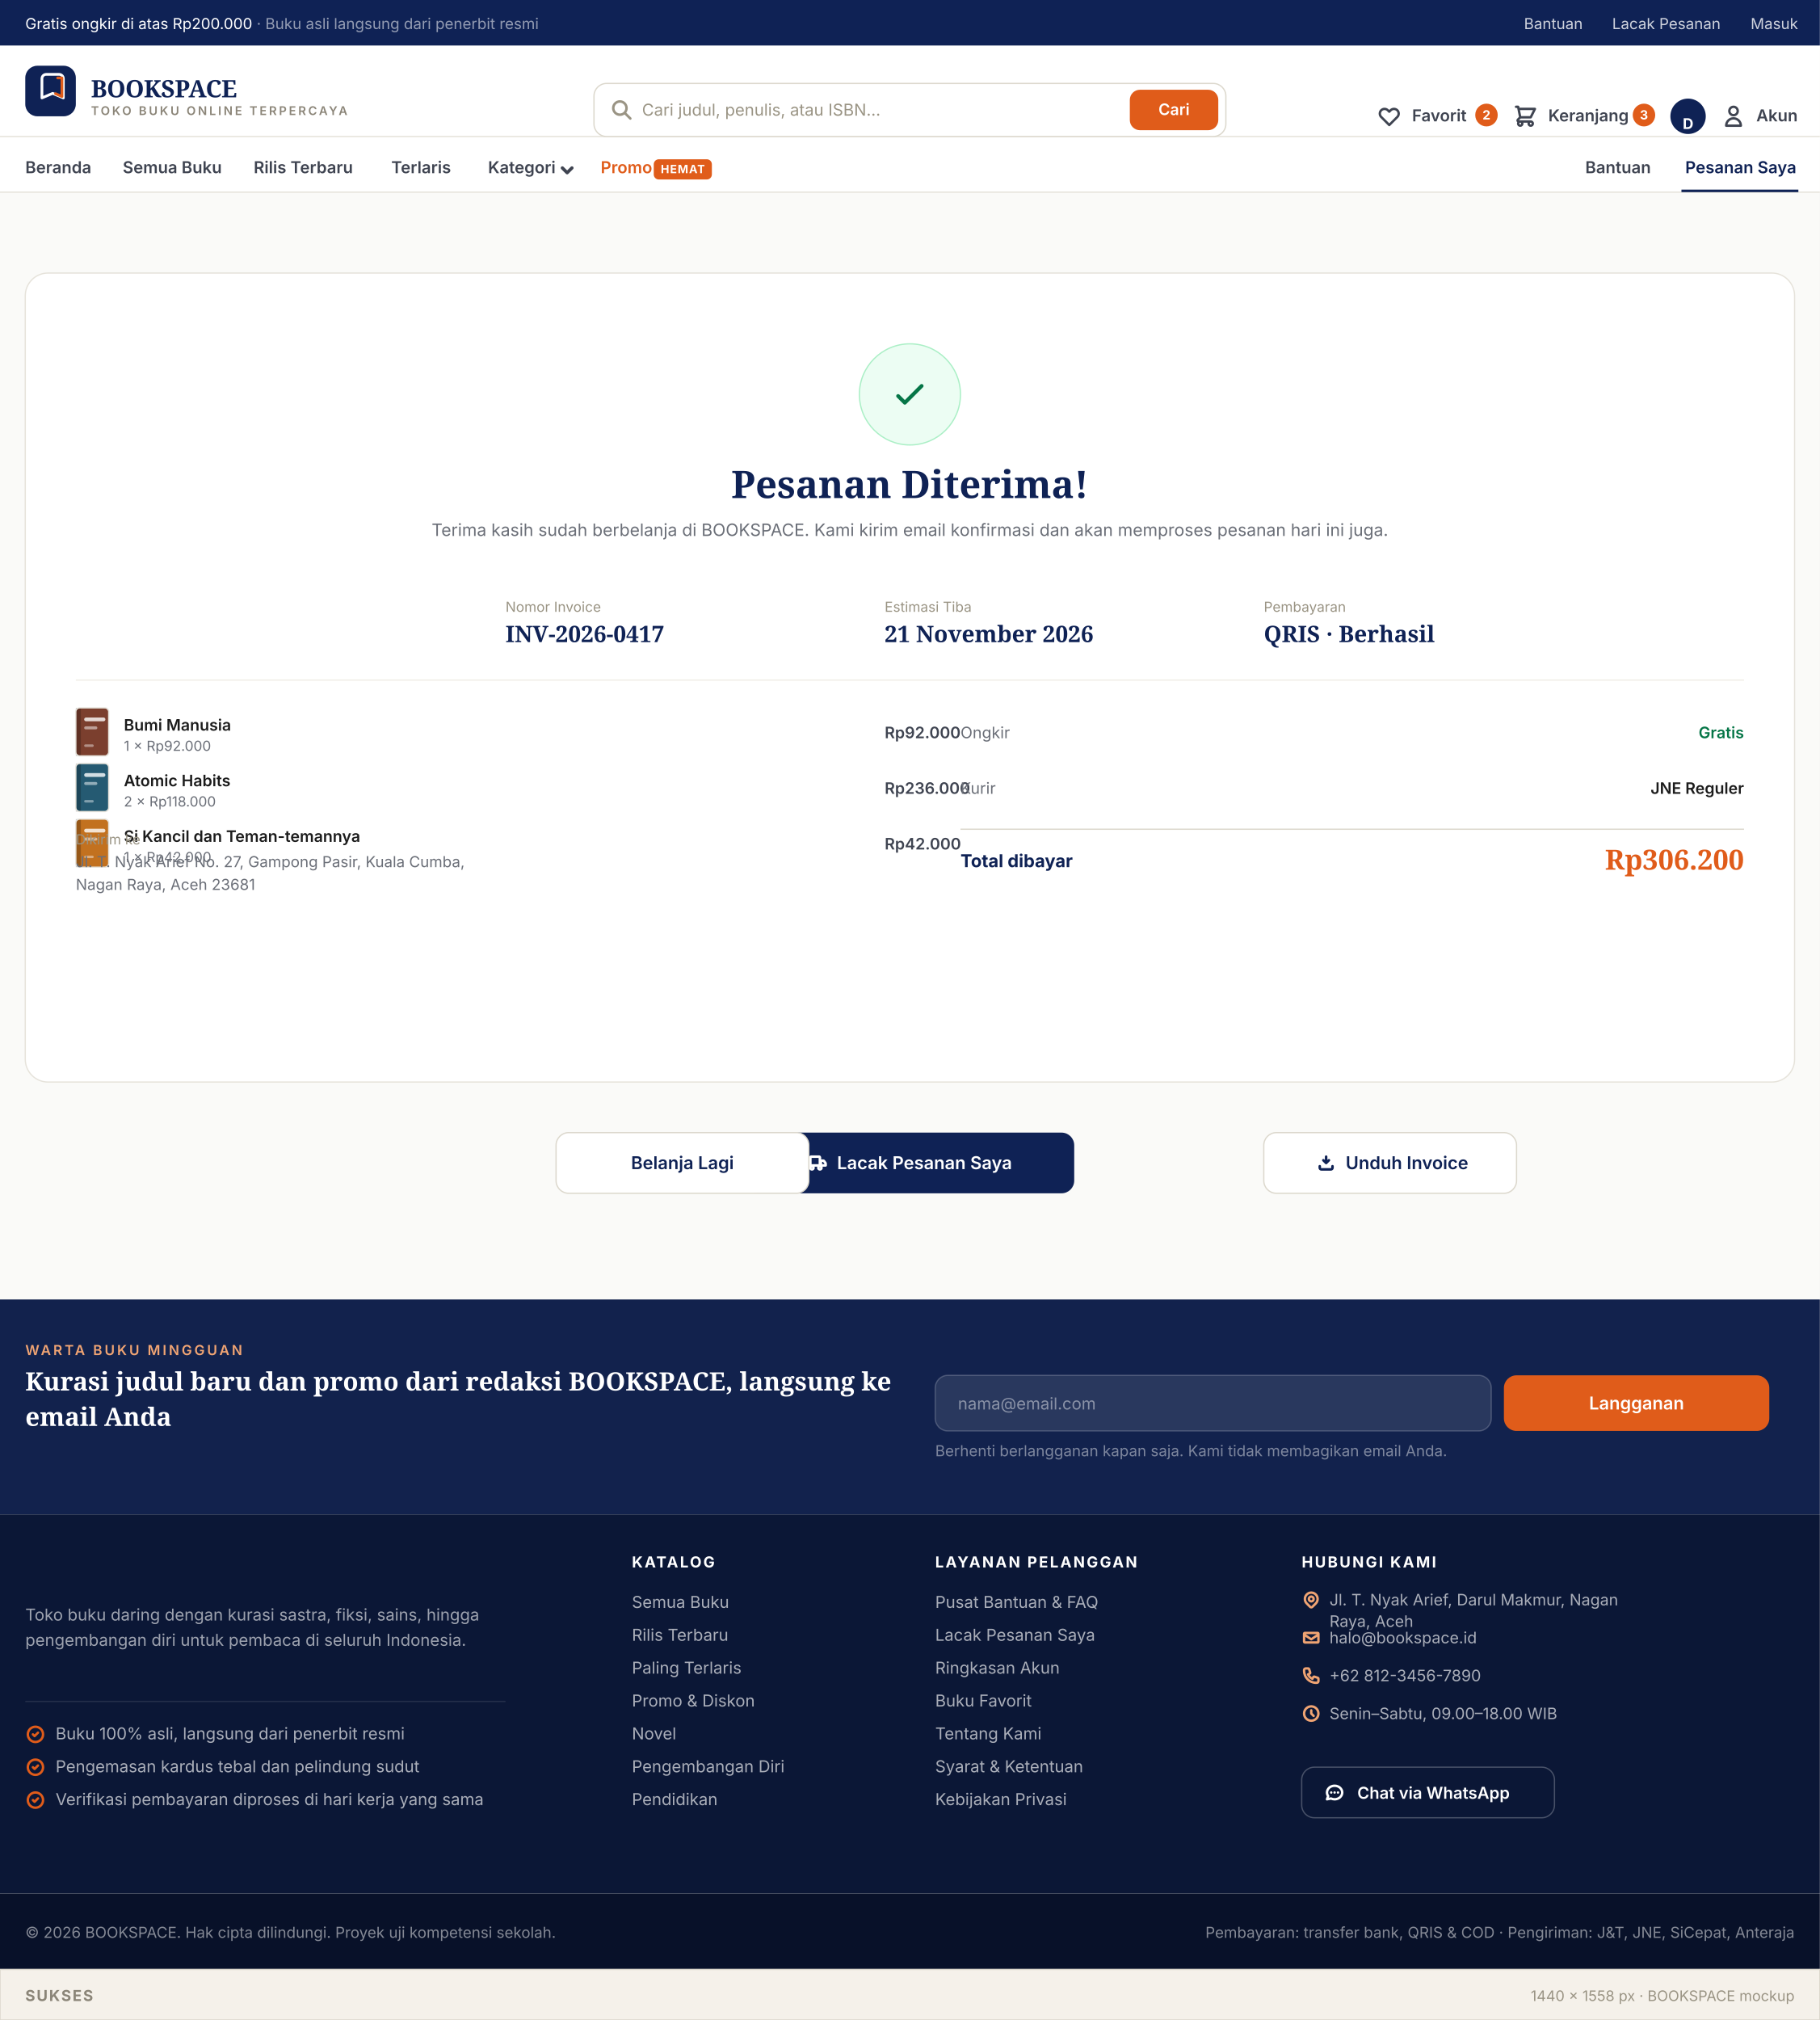
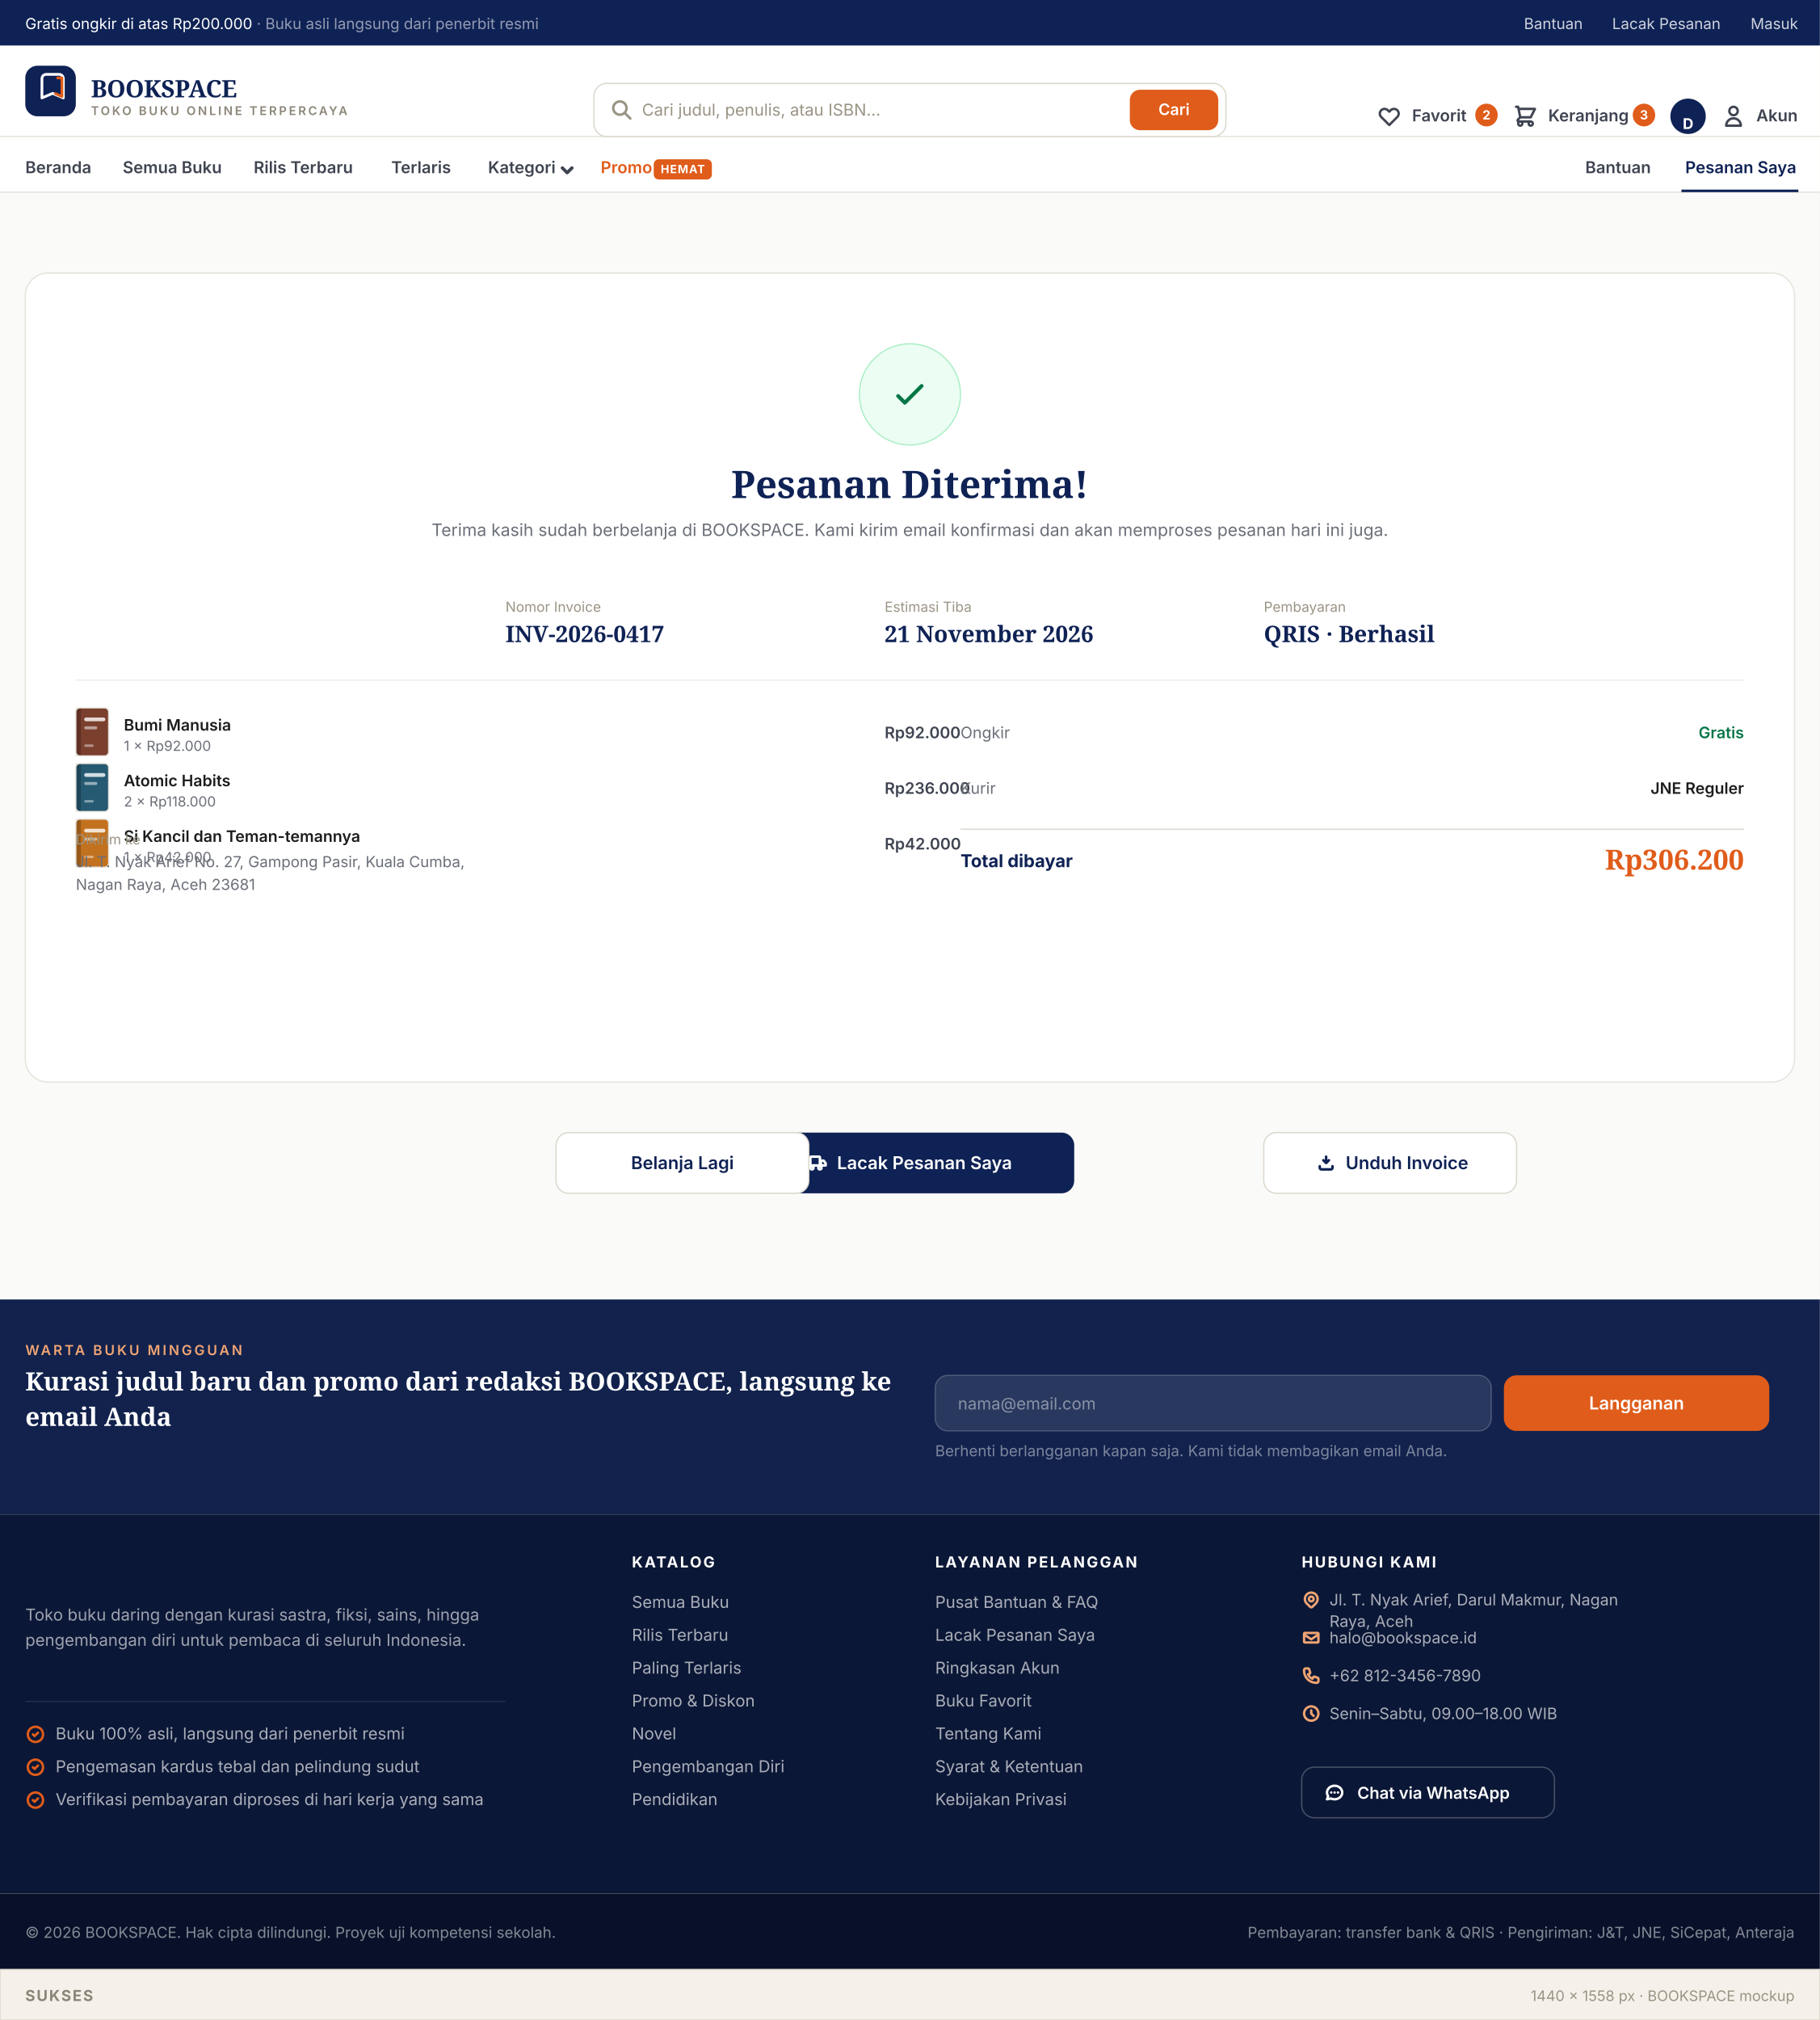
<svg xmlns="http://www.w3.org/2000/svg" id="08 Pesanan Sukses" width="1440" height="1598" viewBox="0 0 1440 1598">
  <rect x="0" y="0" width="1440" height="1558" rx="0" fill="#fafaf8" />
  <g>
    <rect x="0" y="0" width="1440" height="152" rx="0" fill="#ffffff" />
    <rect x="0" y="0" width="1440" height="36" rx="0" fill="#0f2255" />
    <text x="20" y="23" font-family="Inter, Helvetica, Arial, sans-serif" font-size="12" font-weight="400" text-anchor="start" fill="#ffffff">Gratis ongkir di atas Rp200.000</text>
    <text x="203.08" y="23" font-family="Inter, Helvetica, Arial, sans-serif" font-size="12" font-weight="400" text-anchor="start" fill="rgba(255,255,255,.55)">· Buku asli langsung dari penerbit resmi</text>
    <text x="1385.2" y="23" font-family="Inter, Helvetica, Arial, sans-serif" font-size="12" font-weight="400" text-anchor="start" fill="rgba(255,255,255,.8)">Masuk</text>
    <text x="1275.68" y="23" font-family="Inter, Helvetica, Arial, sans-serif" font-size="12" font-weight="400" text-anchor="start" fill="rgba(255,255,255,.8)">Lacak Pesanan</text>
    <text x="1205.88" y="23" font-family="Inter, Helvetica, Arial, sans-serif" font-size="12" font-weight="400" text-anchor="start" fill="rgba(255,255,255,.8)">Bantuan</text>
    <line x1="0" y1="108" x2="1440" y2="108" stroke="#e6e3db" stroke-width="1" />
    <rect x="20" y="52" width="40" height="40" rx="9.6" fill="#0f2255" />
    <path d="M6 5.5a3 3 0 013-3h9a3 3 0 013 3v13.5l-7.5-3.2L6 19V5.5z" fill="none" stroke="#ffffff" stroke-width="1.9" stroke-linecap="round" stroke-linejoin="round" transform="translate(26.4,56) scale(1.13)" />
    <path d="M17 5h3v13l-4.5-2" fill="none" stroke="#e05c1a" stroke-width="1.9" stroke-linecap="round" stroke-linejoin="round" transform="translate(26.4,56) scale(1.13)" />
    <text x="72" y="77" font-family="Lora, Georgia, serif" font-size="19" font-weight="700" letter-spacing="-0.3" text-anchor="start" fill="#0f2255">BOOKSPACE</text>
    <text x="72" y="91" font-family="Inter, Helvetica, Arial, sans-serif" font-size="9.5" font-weight="600" letter-spacing="1.7" text-anchor="start" fill="#8b8578">TOKO BUKU ONLINE TERPERCAYA</text>
    <rect x="470" y="66" width="500" height="42" rx="10" fill="#ffffff" stroke="#dcd8cd" stroke-width="1" />
    <g transform="translate(483,78) scale(0.75)">
      <path d="M21 21l-6-6m2-5a7 7 0 11-14 0 7 7 0 0114 0z" fill="none" stroke="#9a9484" stroke-width="2.67" stroke-linecap="round" stroke-linejoin="round" />
    </g>
    <text x="508" y="91.5" font-family="Inter, Helvetica, Arial, sans-serif" font-size="13" font-weight="400" text-anchor="start" fill="#9a9484">Cari judul, penulis, atau ISBN…</text>
    <rect x="894" y="71" width="70" height="32" rx="8" fill="#e05c1a" />
    <text x="929" y="91" font-family="Inter, Helvetica, Arial, sans-serif" font-size="12.5" font-weight="600" text-anchor="middle" fill="#ffffff">Cari</text>
    <g transform="translate(1361.73,82) scale(0.83)">
      <path d="M16 7a4 4 0 11-8 0 4 4 0 018 0zM12 14a7 7 0 00-7 7h14a7 7 0 00-7-7z" fill="none" stroke="#3f4451" stroke-width="2.28" stroke-linecap="round" stroke-linejoin="round" />
    </g>
    <text x="1389.73" y="96" font-family="Inter, Helvetica, Arial, sans-serif" font-size="13" font-weight="600" text-anchor="start" fill="#3f4451">Akun</text>
    <circle cx="1335.73" cy="92" r="14" fill="#0f2255" />
    <text x="1335.73" y="102.08" font-family="Inter, Helvetica, Arial, sans-serif" font-size="11.76" font-weight="700" text-anchor="middle" fill="#ffffff">D</text>
    <g transform="translate(1197.11,82) scale(0.83)">
      <path d="M3 3h2l.4 2M7 13h10l4-8H5.4M7 13L5.4 5M7 13l-2.293 2.293c-.63.63-.184 1.707.707 1.707H17m0 0a2 2 0 100 4 2 2 0 000-4zm-8 2a2 2 0 11-4 0 2 2 0 014 0z" fill="none" stroke="#3f4451" stroke-width="2.28" stroke-linecap="round" stroke-linejoin="round" />
    </g>
    <text x="1225.11" y="96" font-family="Inter, Helvetica, Arial, sans-serif" font-size="13" font-weight="600" text-anchor="start" fill="#3f4451">Keranjang</text>
    <rect x="1291.93" y="82" width="17.8" height="18" rx="9" fill="#e05c1a" />
    <text x="1300.83" y="94.5" font-family="Inter, Helvetica, Arial, sans-serif" font-size="10" font-weight="700" text-anchor="middle" fill="#ffffff">3</text>
    <g transform="translate(1089.32,82) scale(0.83)">
      <path d="M4.318 6.318a4.5 4.5 0 000 6.364L12 20.364l7.682-7.682a4.5 4.5 0 00-6.364-6.364L12 7.636l-1.318-1.318a4.5 4.5 0 00-6.364 0z" fill="none" stroke="#3f4451" stroke-width="2.28" stroke-linecap="round" stroke-linejoin="round" />
    </g>
    <text x="1117.32" y="96" font-family="Inter, Helvetica, Arial, sans-serif" font-size="13" font-weight="600" text-anchor="start" fill="#3f4451">Favorit</text>
    <rect x="1167.32" y="82" width="17.8" height="18" rx="9" fill="#e05c1a" />
    <text x="1176.22" y="94.5" font-family="Inter, Helvetica, Arial, sans-serif" font-size="10" font-weight="700" text-anchor="middle" fill="#ffffff">2</text>
    <line x1="0" y1="152" x2="1440" y2="152" stroke="#e6e3db" stroke-width="1" />
    <text x="20" y="137" font-family="Inter, Helvetica, Arial, sans-serif" font-size="13" font-weight="600" text-anchor="start" fill="#3f4451">Beranda</text>
    <text x="97.11" y="137" font-family="Inter, Helvetica, Arial, sans-serif" font-size="13" font-weight="600" text-anchor="start" fill="#3f4451">Semua Buku</text>
    <text x="200.73" y="137" font-family="Inter, Helvetica, Arial, sans-serif" font-size="13" font-weight="600" text-anchor="start" fill="#3f4451">Rilis Terbaru</text>
    <text x="309.59" y="137" font-family="Inter, Helvetica, Arial, sans-serif" font-size="13" font-weight="600" text-anchor="start" fill="#3f4451">Terlaris</text>
    <text x="386.16" y="137" font-family="Inter, Helvetica, Arial, sans-serif" font-size="13" font-weight="600" text-anchor="start" fill="#3f4451">Kategori</text>
    <g transform="translate(442.29,128) scale(0.54)">
      <path d="M19 9l-7 7-7-7" fill="none" stroke="#3f4451" stroke-width="4.8" stroke-linecap="round" stroke-linejoin="round" />
    </g>
    <text x="475.29" y="137" font-family="Inter, Helvetica, Arial, sans-serif" font-size="13" font-weight="600" text-anchor="start" fill="#e05c1a">Promo</text>
    <rect x="517.29" y="126" width="46" height="16" rx="4" fill="#e05c1a" />
    <text x="540.29" y="137" font-family="Inter, Helvetica, Arial, sans-serif" font-size="9" font-weight="700" letter-spacing="0.6" text-anchor="middle" fill="#ffffff">HEMAT</text>
    <text x="1333.48" y="137" font-family="Inter, Helvetica, Arial, sans-serif" font-size="13" font-weight="600" text-anchor="start" fill="#0f2255">Pesanan Saya</text>
    <rect x="1330.48" y="150" width="92.52" height="2" rx="0" fill="#0f2255" />
    <text x="1254.37" y="137" font-family="Inter, Helvetica, Arial, sans-serif" font-size="13" font-weight="600" text-anchor="start" fill="#3f4451">Bantuan</text>
    <rect x="20" y="216" width="1400" height="640" rx="18" fill="#ffffff" stroke="#e6e3db" stroke-width="1" />
    <circle cx="720" cy="312" r="40" fill="#ecfdf3" stroke="#abefc6" stroke-width="1" />
    <g transform="translate(704,296) scale(1.33)">
      <path d="M5 13l4 4L19 7" fill="none" stroke="#067647" stroke-width="2.25" stroke-linecap="round" stroke-linejoin="round" />
    </g>
    <text x="720" y="394" font-family="Lora, Georgia, serif" font-size="30" font-weight="700" text-anchor="middle" fill="#0f2255">Pesanan Diterima!</text>
    <text x="720" y="424" font-family="Inter, Helvetica, Arial, sans-serif" font-size="13.5" font-weight="400" text-anchor="middle" fill="#6b6f78">Terima kasih sudah berbelanja di BOOKSPACE. Kami kirim email konfirmasi dan akan memproses pesanan hari ini juga.</text>
    <text x="400" y="484" font-family="Inter, Helvetica, Arial, sans-serif" font-size="11" font-weight="400" text-anchor="start" fill="#9a9484">Nomor Invoice</text>
    <text x="400" y="508" font-family="Lora, Georgia, serif" font-size="18" font-weight="700" text-anchor="start" fill="#0f2255">INV-2026-0417</text>
    <text x="700" y="484" font-family="Inter, Helvetica, Arial, sans-serif" font-size="11" font-weight="400" text-anchor="start" fill="#9a9484">Estimasi Tiba</text>
    <text x="700" y="508" font-family="Lora, Georgia, serif" font-size="18" font-weight="700" text-anchor="start" fill="#0f2255">21 November 2026</text>
    <text x="1000" y="484" font-family="Inter, Helvetica, Arial, sans-serif" font-size="11" font-weight="400" text-anchor="start" fill="#9a9484">Pembayaran</text>
    <text x="1000" y="508" font-family="Lora, Georgia, serif" font-size="18" font-weight="700" text-anchor="start" fill="#0f2255">QRIS · Berhasil</text>
    <line x1="60" y1="538" x2="1380" y2="538" stroke="#f0eee6" stroke-width="1" />
    <rect x="60" y="560" width="26" height="38" rx="4" fill="#7b3f2e" />
    <rect x="60" y="560" width="4" height="38" rx="0" fill="rgba(0,0,0,.22)" />
    <rect x="66.6" y="567.6" width="16.8" height="3" rx="1.5" fill="rgba(255,255,255,.8)" />
    <rect x="66.6" y="574.6" width="10.42" height="2.4" rx="1.2" fill="rgba(255,255,255,.5)" />
    <rect x="66.6" y="588.88" width="7.56" height="2" rx="1" fill="rgba(255,255,255,.42)" />
    <rect x="60" y="560" width="26" height="38" rx="3" fill="none" stroke="#e6e3db" stroke-width="1" />
    <text x="98" y="578" font-family="Inter, Helvetica, Arial, sans-serif" font-size="12.5" font-weight="600" text-anchor="start" fill="#1c1c1c">Bumi Manusia</text>
    <text x="98" y="594" font-family="Inter, Helvetica, Arial, sans-serif" font-size="11" font-weight="400" text-anchor="start" fill="#6b6f78">1 × Rp92.000</text>
    <text x="700" y="584" font-family="Inter, Helvetica, Arial, sans-serif" font-size="12.5" font-weight="600" text-anchor="start" fill="#3f4451">Rp92.000</text>
    <rect x="60" y="604" width="26" height="38" rx="4" fill="#255a72" />
    <rect x="60" y="604" width="4" height="38" rx="0" fill="rgba(0,0,0,.22)" />
    <rect x="66.6" y="611.6" width="16.8" height="3" rx="1.5" fill="rgba(255,255,255,.8)" />
    <rect x="66.6" y="618.6" width="10.42" height="2.4" rx="1.2" fill="rgba(255,255,255,.5)" />
    <rect x="66.6" y="632.88" width="7.56" height="2" rx="1" fill="rgba(255,255,255,.42)" />
    <rect x="60" y="604" width="26" height="38" rx="3" fill="none" stroke="#e6e3db" stroke-width="1" />
    <text x="98" y="622" font-family="Inter, Helvetica, Arial, sans-serif" font-size="12.5" font-weight="600" text-anchor="start" fill="#1c1c1c">Atomic Habits</text>
    <text x="98" y="638" font-family="Inter, Helvetica, Arial, sans-serif" font-size="11" font-weight="400" text-anchor="start" fill="#6b6f78">2 × Rp118.000</text>
    <text x="700" y="628" font-family="Inter, Helvetica, Arial, sans-serif" font-size="12.5" font-weight="600" text-anchor="start" fill="#3f4451">Rp236.000</text>
    <rect x="60" y="648" width="26" height="38" rx="4" fill="#c2711f" />
    <rect x="60" y="648" width="4" height="38" rx="0" fill="rgba(0,0,0,.22)" />
    <rect x="66.6" y="655.6" width="16.8" height="3" rx="1.5" fill="rgba(255,255,255,.8)" />
    <rect x="66.6" y="662.6" width="10.42" height="2.4" rx="1.2" fill="rgba(255,255,255,.5)" />
    <rect x="66.6" y="676.88" width="7.56" height="2" rx="1" fill="rgba(255,255,255,.42)" />
    <rect x="60" y="648" width="26" height="38" rx="3" fill="none" stroke="#e6e3db" stroke-width="1" />
    <text x="98" y="666" font-family="Inter, Helvetica, Arial, sans-serif" font-size="12.5" font-weight="600" text-anchor="start" fill="#1c1c1c">Si Kancil dan Teman-temannya</text>
    <text x="98" y="682" font-family="Inter, Helvetica, Arial, sans-serif" font-size="11" font-weight="400" text-anchor="start" fill="#6b6f78">1 × Rp42.000</text>
    <text x="700" y="672" font-family="Inter, Helvetica, Arial, sans-serif" font-size="12.5" font-weight="600" text-anchor="start" fill="#3f4451">Rp42.000</text>
    <text x="760" y="584" font-family="Inter, Helvetica, Arial, sans-serif" font-size="12.5" font-weight="400" text-anchor="start" fill="#6b6f78">Ongkir</text>
    <text x="1380" y="584" font-family="Inter, Helvetica, Arial, sans-serif" font-size="12.5" font-weight="600" text-anchor="end" fill="#067647">Gratis</text>
    <text x="760" y="628" font-family="Inter, Helvetica, Arial, sans-serif" font-size="12.5" font-weight="400" text-anchor="start" fill="#6b6f78">Kurir</text>
    <text x="1380" y="628" font-family="Inter, Helvetica, Arial, sans-serif" font-size="12.5" font-weight="600" text-anchor="end" fill="#1c1c1c">JNE Reguler</text>
    <line x1="760" y1="656" x2="1380" y2="656" stroke="#dcd8cd" stroke-width="1" />
    <text x="760" y="686" font-family="Inter, Helvetica, Arial, sans-serif" font-size="14" font-weight="700" text-anchor="start" fill="#0f2255">Total dibayar</text>
    <text x="1380" y="688" font-family="Lora, Georgia, serif" font-size="22" font-weight="700" text-anchor="end" fill="#e05c1a">Rp306.200</text>
    <text x="60" y="686" font-family="Inter, Helvetica, Arial, sans-serif" font-size="12" font-weight="400" text-anchor="start" fill="#6b6f78">Jl. T. Nyak Arief No. 27, Gampong Pasir, Kuala Cumba,</text>
    <text x="60" y="704" font-family="Inter, Helvetica, Arial, sans-serif" font-size="12" font-weight="400" text-anchor="start" fill="#6b6f78">Nagan Raya, Aceh 23681</text>
    <text x="60" y="668" font-family="Inter, Helvetica, Arial, sans-serif" font-size="11" font-weight="400" text-anchor="start" fill="#9a9484">Dikirim ke</text>
    <rect x="590" y="896" width="260" height="48" rx="10" fill="#0f2255" />
    <g transform="translate(639.31,912.5) scale(0.63)">
      <path d="M3 5a1 1 0 011-1h10a1 1 0 011 1v10H3V5zm13 4h3.28a1 1 0 01.8.4l1.92 2.56a1 1 0 01.2.6V15h-6v-6zM7 18a2 2 0 100 .01M17 18a2 2 0 100 .01" fill="none" stroke="#ffffff" stroke-width="3.2" stroke-linecap="round" stroke-linejoin="round" />
    </g>
    <text x="662.31" y="924.9" font-family="Inter, Helvetica, Arial, sans-serif" font-size="14" font-weight="600" text-anchor="start" fill="#ffffff">Lacak Pesanan Saya</text>
    <rect x="440" y="896" width="200" height="48" rx="10" fill="#ffffff" stroke="#dcd8cd" stroke-width="1" />
    <text x="540" y="924.9" font-family="Inter, Helvetica, Arial, sans-serif" font-size="14" font-weight="600" text-anchor="middle" fill="#0f2255">Belanja Lagi</text>
    <rect x="1000" y="896" width="200" height="48" rx="10" fill="#ffffff" stroke="#dcd8cd" stroke-width="1" />
    <g transform="translate(1041.77,912.5) scale(0.63)">
      <path d="M4 16v2a2 2 0 002 2h12a2 2 0 002-2v-2M12 4v8m0 0l-3.5-3.5M12 12l3.5-3.5M12 12v0" fill="none" stroke="#0f2255" stroke-width="3.2" stroke-linecap="round" stroke-linejoin="round" />
    </g>
    <text x="1064.77" y="924.9" font-family="Inter, Helvetica, Arial, sans-serif" font-size="14" font-weight="600" text-anchor="start" fill="#0f2255">Unduh Invoice</text>
    <rect x="0" y="1028" width="1440" height="170" rx="0" fill="#12224d" />
    <text x="20" y="1072" font-family="Inter, Helvetica, Arial, sans-serif" font-size="11" font-weight="600" letter-spacing="1.82" text-anchor="start" fill="#f0a473">WARTA BUKU MINGGUAN</text>
    <text x="20" y="1100" font-family="Lora, Georgia, serif" font-size="20" font-weight="700" text-anchor="start" fill="#ffffff">Kurasi judul baru dan promo dari redaksi BOOKSPACE, langsung ke</text>
    <text x="20" y="1128" font-family="Lora, Georgia, serif" font-size="20" font-weight="700" text-anchor="start" fill="#ffffff">email Anda</text>
    <rect x="740" y="1088" width="440" height="44" rx="10" fill="rgba(255,255,255,.1)" stroke="rgba(255,255,255,.2)" stroke-width="1" />
    <text x="758" y="1115" font-family="Inter, Helvetica, Arial, sans-serif" font-size="13" font-weight="400" text-anchor="start" fill="rgba(255,255,255,.45)">nama@email.com</text>
    <rect x="1190" y="1088" width="210" height="44" rx="10" fill="#e05c1a" />
    <text x="1295" y="1115" font-family="Inter, Helvetica, Arial, sans-serif" font-size="14" font-weight="600" text-anchor="middle" fill="#ffffff">Langganan</text>
    <text x="740" y="1152" font-family="Inter, Helvetica, Arial, sans-serif" font-size="12" font-weight="400" text-anchor="start" fill="rgba(255,255,255,.45)">Berhenti berlangganan kapan saja. Kami tidak membagikan email Anda.</text>
    <rect x="0" y="1198" width="1440" height="300" rx="0" fill="#0b1736" />[object Object]<text x="20" y="1282" font-family="Inter, Helvetica, Arial, sans-serif" font-size="13" font-weight="400" text-anchor="start" fill="rgba(255,255,255,.6)">Toko buku daring dengan kurasi sastra, fiksi, sains, hingga</text>
    <text x="20" y="1302" font-family="Inter, Helvetica, Arial, sans-serif" font-size="13" font-weight="400" text-anchor="start" fill="rgba(255,255,255,.6)">pengembangan diri untuk pembaca di seluruh Indonesia.</text>
    <line x1="20" y1="1346" x2="400" y2="1346" stroke="rgba(255,255,255,.1)" stroke-width="1" />
    <g transform="translate(20,1364) scale(0.67)">
      <path d="M9 12l2 2 4-4m6 2a9 9 0 11-18 0 9 9 0 0118 0z" fill="none" stroke="#e05c1a" stroke-width="2.85" stroke-linecap="round" stroke-linejoin="round" />
    </g>
    <text x="44" y="1376" font-family="Inter, Helvetica, Arial, sans-serif" font-size="13" font-weight="400" text-anchor="start" fill="rgba(255,255,255,.65)">Buku 100% asli, langsung dari penerbit resmi</text>
    <g transform="translate(20,1390) scale(0.67)">
      <path d="M9 12l2 2 4-4m6 2a9 9 0 11-18 0 9 9 0 0118 0z" fill="none" stroke="#e05c1a" stroke-width="2.85" stroke-linecap="round" stroke-linejoin="round" />
    </g>
    <text x="44" y="1402" font-family="Inter, Helvetica, Arial, sans-serif" font-size="13" font-weight="400" text-anchor="start" fill="rgba(255,255,255,.65)">Pengemasan kardus tebal dan pelindung sudut</text>
    <g transform="translate(20,1416) scale(0.67)">
      <path d="M9 12l2 2 4-4m6 2a9 9 0 11-18 0 9 9 0 0118 0z" fill="none" stroke="#e05c1a" stroke-width="2.85" stroke-linecap="round" stroke-linejoin="round" />
    </g>
    <text x="44" y="1428" font-family="Inter, Helvetica, Arial, sans-serif" font-size="13" font-weight="400" text-anchor="start" fill="rgba(255,255,255,.65)">Verifikasi pembayaran diproses di hari kerja yang sama</text>
    <text x="500" y="1240" font-family="Inter, Helvetica, Arial, sans-serif" font-size="12" font-weight="700" letter-spacing="1.4" text-anchor="start" fill="#ffffff">KATALOG</text>
    <text x="500" y="1272" font-family="Inter, Helvetica, Arial, sans-serif" font-size="13" font-weight="400" text-anchor="start" fill="rgba(255,255,255,.65)">Semua Buku</text>
    <text x="500" y="1298" font-family="Inter, Helvetica, Arial, sans-serif" font-size="13" font-weight="400" text-anchor="start" fill="rgba(255,255,255,.65)">Rilis Terbaru</text>
    <text x="500" y="1324" font-family="Inter, Helvetica, Arial, sans-serif" font-size="13" font-weight="400" text-anchor="start" fill="rgba(255,255,255,.65)">Paling Terlaris</text>
    <text x="500" y="1350" font-family="Inter, Helvetica, Arial, sans-serif" font-size="13" font-weight="400" text-anchor="start" fill="rgba(255,255,255,.65)">Promo &amp; Diskon</text>
    <text x="500" y="1376" font-family="Inter, Helvetica, Arial, sans-serif" font-size="13" font-weight="400" text-anchor="start" fill="rgba(255,255,255,.65)">Novel</text>
    <text x="500" y="1402" font-family="Inter, Helvetica, Arial, sans-serif" font-size="13" font-weight="400" text-anchor="start" fill="rgba(255,255,255,.65)">Pengembangan Diri</text>
    <text x="500" y="1428" font-family="Inter, Helvetica, Arial, sans-serif" font-size="13" font-weight="400" text-anchor="start" fill="rgba(255,255,255,.65)">Pendidikan</text>
    <text x="740" y="1240" font-family="Inter, Helvetica, Arial, sans-serif" font-size="12" font-weight="700" letter-spacing="1.4" text-anchor="start" fill="#ffffff">LAYANAN PELANGGAN</text>
    <text x="740" y="1272" font-family="Inter, Helvetica, Arial, sans-serif" font-size="13" font-weight="400" text-anchor="start" fill="rgba(255,255,255,.65)">Pusat Bantuan &amp; FAQ</text>
    <text x="740" y="1298" font-family="Inter, Helvetica, Arial, sans-serif" font-size="13" font-weight="400" text-anchor="start" fill="rgba(255,255,255,.65)">Lacak Pesanan Saya</text>
    <text x="740" y="1324" font-family="Inter, Helvetica, Arial, sans-serif" font-size="13" font-weight="400" text-anchor="start" fill="rgba(255,255,255,.65)">Ringkasan Akun</text>
    <text x="740" y="1350" font-family="Inter, Helvetica, Arial, sans-serif" font-size="13" font-weight="400" text-anchor="start" fill="rgba(255,255,255,.65)">Buku Favorit</text>
    <text x="740" y="1376" font-family="Inter, Helvetica, Arial, sans-serif" font-size="13" font-weight="400" text-anchor="start" fill="rgba(255,255,255,.65)">Tentang Kami</text>
    <text x="740" y="1402" font-family="Inter, Helvetica, Arial, sans-serif" font-size="13" font-weight="400" text-anchor="start" fill="rgba(255,255,255,.65)">Syarat &amp; Ketentuan</text>
    <text x="740" y="1428" font-family="Inter, Helvetica, Arial, sans-serif" font-size="13" font-weight="400" text-anchor="start" fill="rgba(255,255,255,.65)">Kebijakan Privasi</text>
    <text x="1030" y="1240" font-family="Inter, Helvetica, Arial, sans-serif" font-size="12" font-weight="700" letter-spacing="1.4" text-anchor="start" fill="#ffffff">HUBUNGI KAMI</text>
    <g transform="translate(1030,1258) scale(0.63)">
      <path d="M17.657 16.657L13.414 20.9a1.998 1.998 0 01-2.827 0l-4.244-4.243a8 8 0 1111.314 0zM15 11a3 3 0 11-6 0 3 3 0 016 0z" fill="none" stroke="#f0a473" stroke-width="3.04" stroke-linecap="round" stroke-linejoin="round" />
    </g>
    <text x="1052" y="1270" font-family="Inter, Helvetica, Arial, sans-serif" font-size="12.5" font-weight="400" text-anchor="start" fill="rgba(255,255,255,.65)">Jl. T. Nyak Arief, Darul Makmur, Nagan</text>
    <text x="1052" y="1287" font-family="Inter, Helvetica, Arial, sans-serif" font-size="12.5" font-weight="400" text-anchor="start" fill="rgba(255,255,255,.65)">Raya, Aceh</text>
    <g transform="translate(1030,1288) scale(0.63)">
      <path d="M3 8l9 6 9-6M4 6h16a1 1 0 011 1v10a1 1 0 01-1 1H4a1 1 0 01-1-1V7a1 1 0 011-1z" fill="none" stroke="#f0a473" stroke-width="3.04" stroke-linecap="round" stroke-linejoin="round" />
    </g>
    <text x="1052" y="1300" font-family="Inter, Helvetica, Arial, sans-serif" font-size="12.5" font-weight="400" text-anchor="start" fill="rgba(255,255,255,.65)">halo@bookspace.id</text>
    <g transform="translate(1030,1318) scale(0.63)">
      <path d="M3 5a2 2 0 012-2h3.28a1 1 0 01.948.684l1.498 4.493a1 1 0 01-.502 1.21l-2.257 1.13a11.042 11.042 0 005.516 5.516l1.13-2.257a1 1 0 011.21-.502l4.493 1.498a1 1 0 01.684.949V19a2 2 0 01-2 2h-1C9.716 21 3 14.284 3 6V5z" fill="none" stroke="#f0a473" stroke-width="3.04" stroke-linecap="round" stroke-linejoin="round" />
    </g>
    <text x="1052" y="1330" font-family="Inter, Helvetica, Arial, sans-serif" font-size="12.5" font-weight="400" text-anchor="start" fill="rgba(255,255,255,.65)">+62 812-3456-7890</text>
    <g transform="translate(1030,1348) scale(0.63)">
      <path d="M12 8v4l3 3m6-3a9 9 0 11-18 0 9 9 0 0118 0z" fill="none" stroke="#f0a473" stroke-width="3.04" stroke-linecap="round" stroke-linejoin="round" />
    </g>
    <text x="1052" y="1360" font-family="Inter, Helvetica, Arial, sans-serif" font-size="12.5" font-weight="400" text-anchor="start" fill="rgba(255,255,255,.65)">Senin–Sabtu, 09.00–18.00 WIB</text>
    <rect x="1030" y="1398" width="200" height="40" rx="10" fill="none" stroke="rgba(255,255,255,.25)" stroke-width="1" />
    <g transform="translate(1048,1410) scale(0.67)">
      <path d="M8 12h.01M12 12h.01M16 12h.01M21 12c0 4.418-4.03 8-9 8a9.863 9.863 0 01-4.255-.949L3 20l1.395-3.72C3.512 15.042 3 13.574 3 12c0-4.418 4.03-8 9-8s9 3.582 9 8z" fill="none" stroke="#ffffff" stroke-width="2.85" stroke-linecap="round" stroke-linejoin="round" />
    </g>
    <text x="1074" y="1423" font-family="Inter, Helvetica, Arial, sans-serif" font-size="13" font-weight="600" text-anchor="start" fill="#ffffff">Chat via WhatsApp</text>
    <rect x="0" y="1498" width="1440" height="60" rx="0" fill="#081129" />
    <text x="20" y="1533" font-family="Inter, Helvetica, Arial, sans-serif" font-size="12" font-weight="400" text-anchor="start" fill="rgba(255,255,255,.5)">© 2026 BOOKSPACE. Hak cipta dilindungi. Proyek uji kompetensi sekolah.</text>
-     <text x="1420" y="1533" font-family="Inter, Helvetica, Arial, sans-serif" font-size="12" font-weight="400" text-anchor="end" fill="rgba(255,255,255,.5)">Pembayaran: transfer bank, QRIS &amp; COD · Pengiriman: J&amp;T, JNE, SiCepat, Anteraja</text>
+     <text x="1420" y="1533" font-family="Inter, Helvetica, Arial, sans-serif" font-size="12" font-weight="400" text-anchor="end" fill="rgba(255,255,255,.5)">Pembayaran: transfer bank &amp; QRIS · Pengiriman: J&amp;T, JNE, SiCepat, Anteraja</text>
  </g>
  <rect x="0" y="1558" width="1440" height="40" rx="0" fill="#f5f1ea" stroke="#dcd8cd" stroke-width="1" />
  <text x="20" y="1583" font-family="Inter, Helvetica, Arial, sans-serif" font-size="12" font-weight="700" letter-spacing="1.1" text-anchor="start" fill="#8b8578">SUKSES</text>
  <text x="1420" y="1583" font-family="Inter, Helvetica, Arial, sans-serif" font-size="11.5" font-weight="400" text-anchor="end" fill="#9a9484">1440 × 1558 px · BOOKSPACE mockup</text>
</svg>
